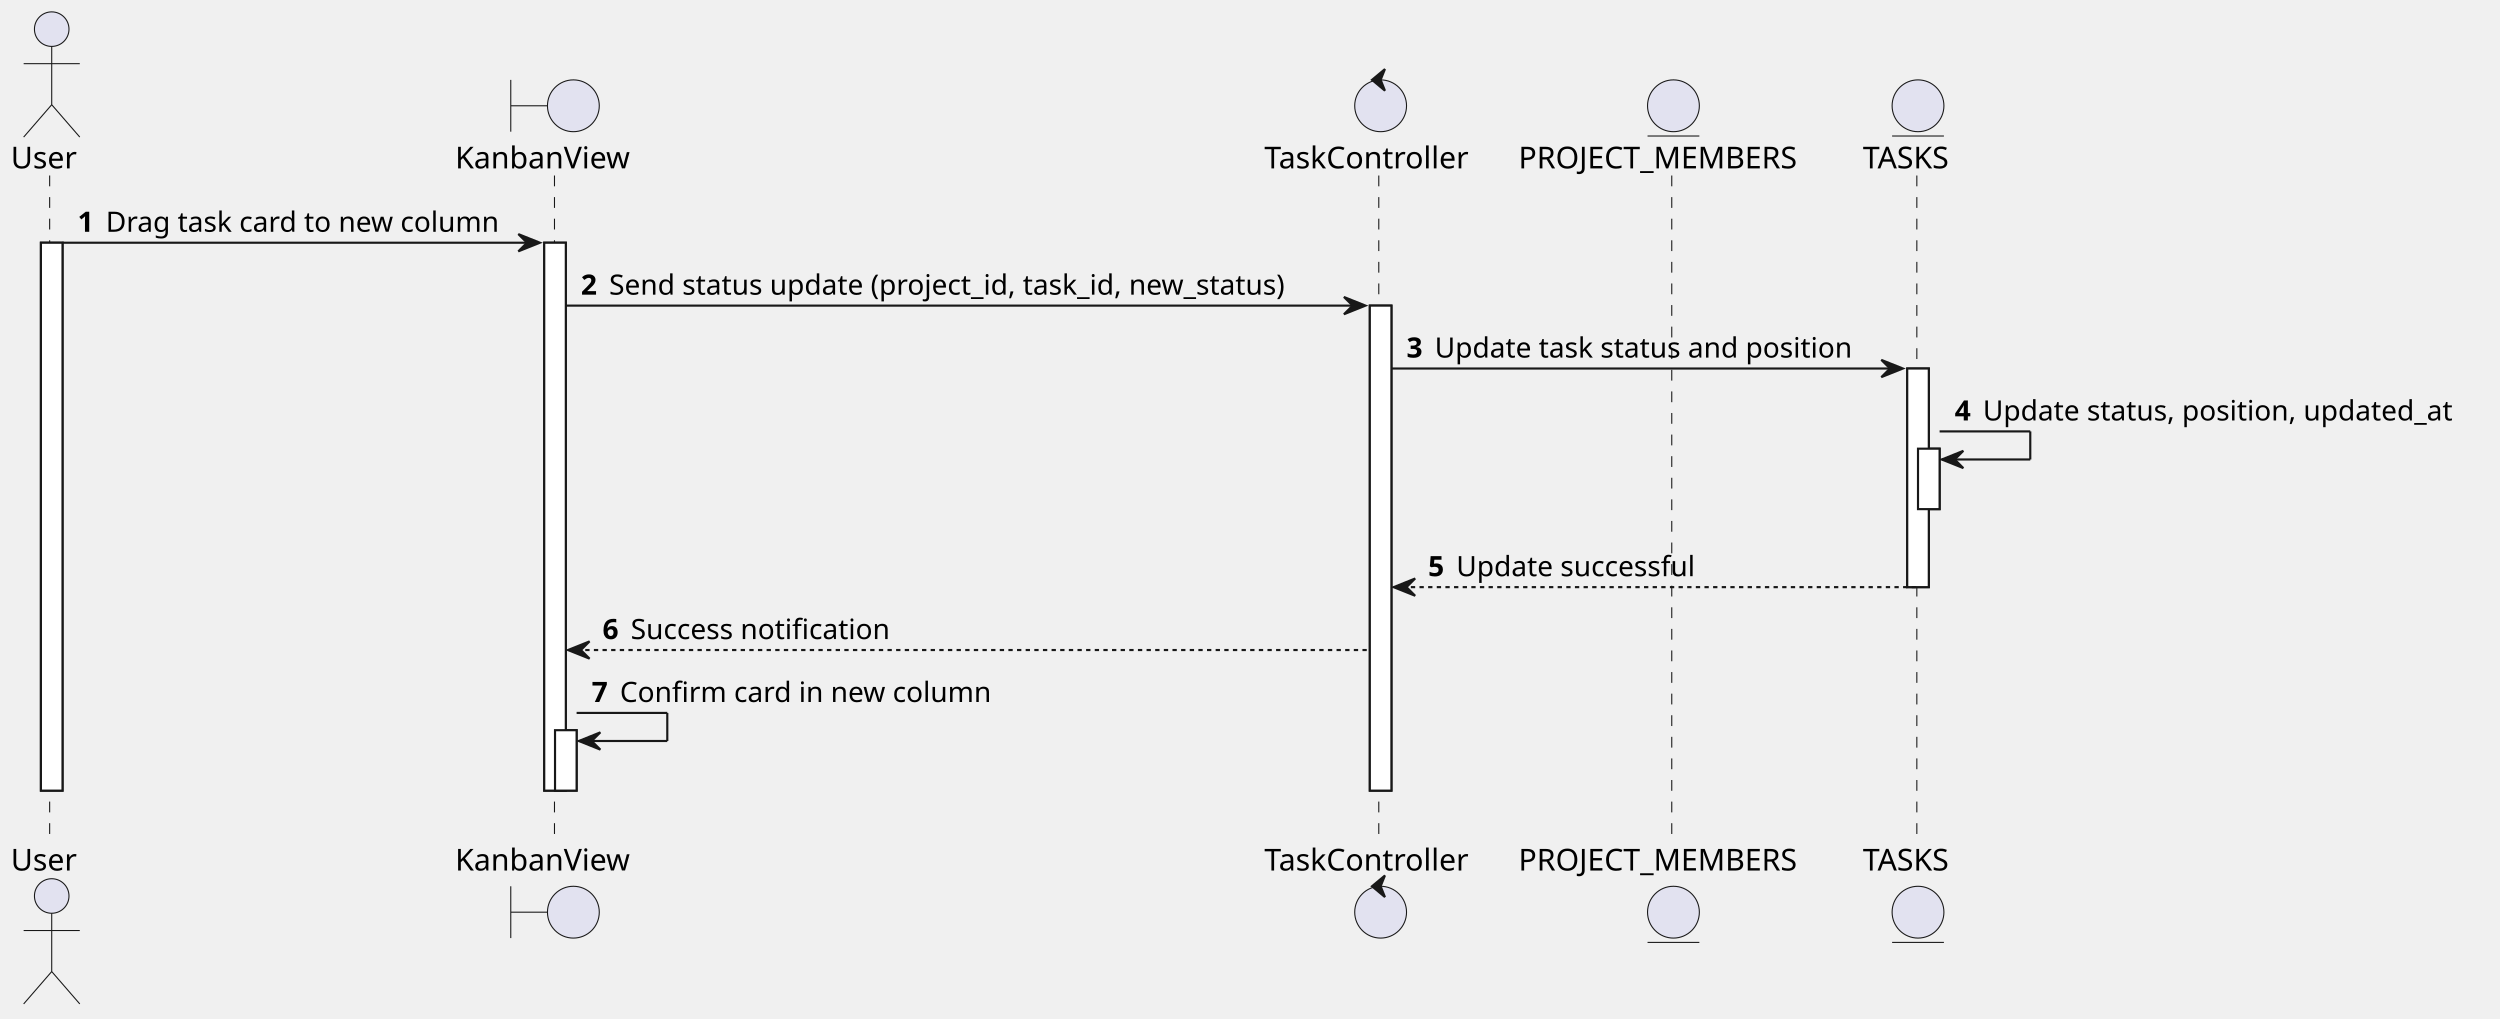
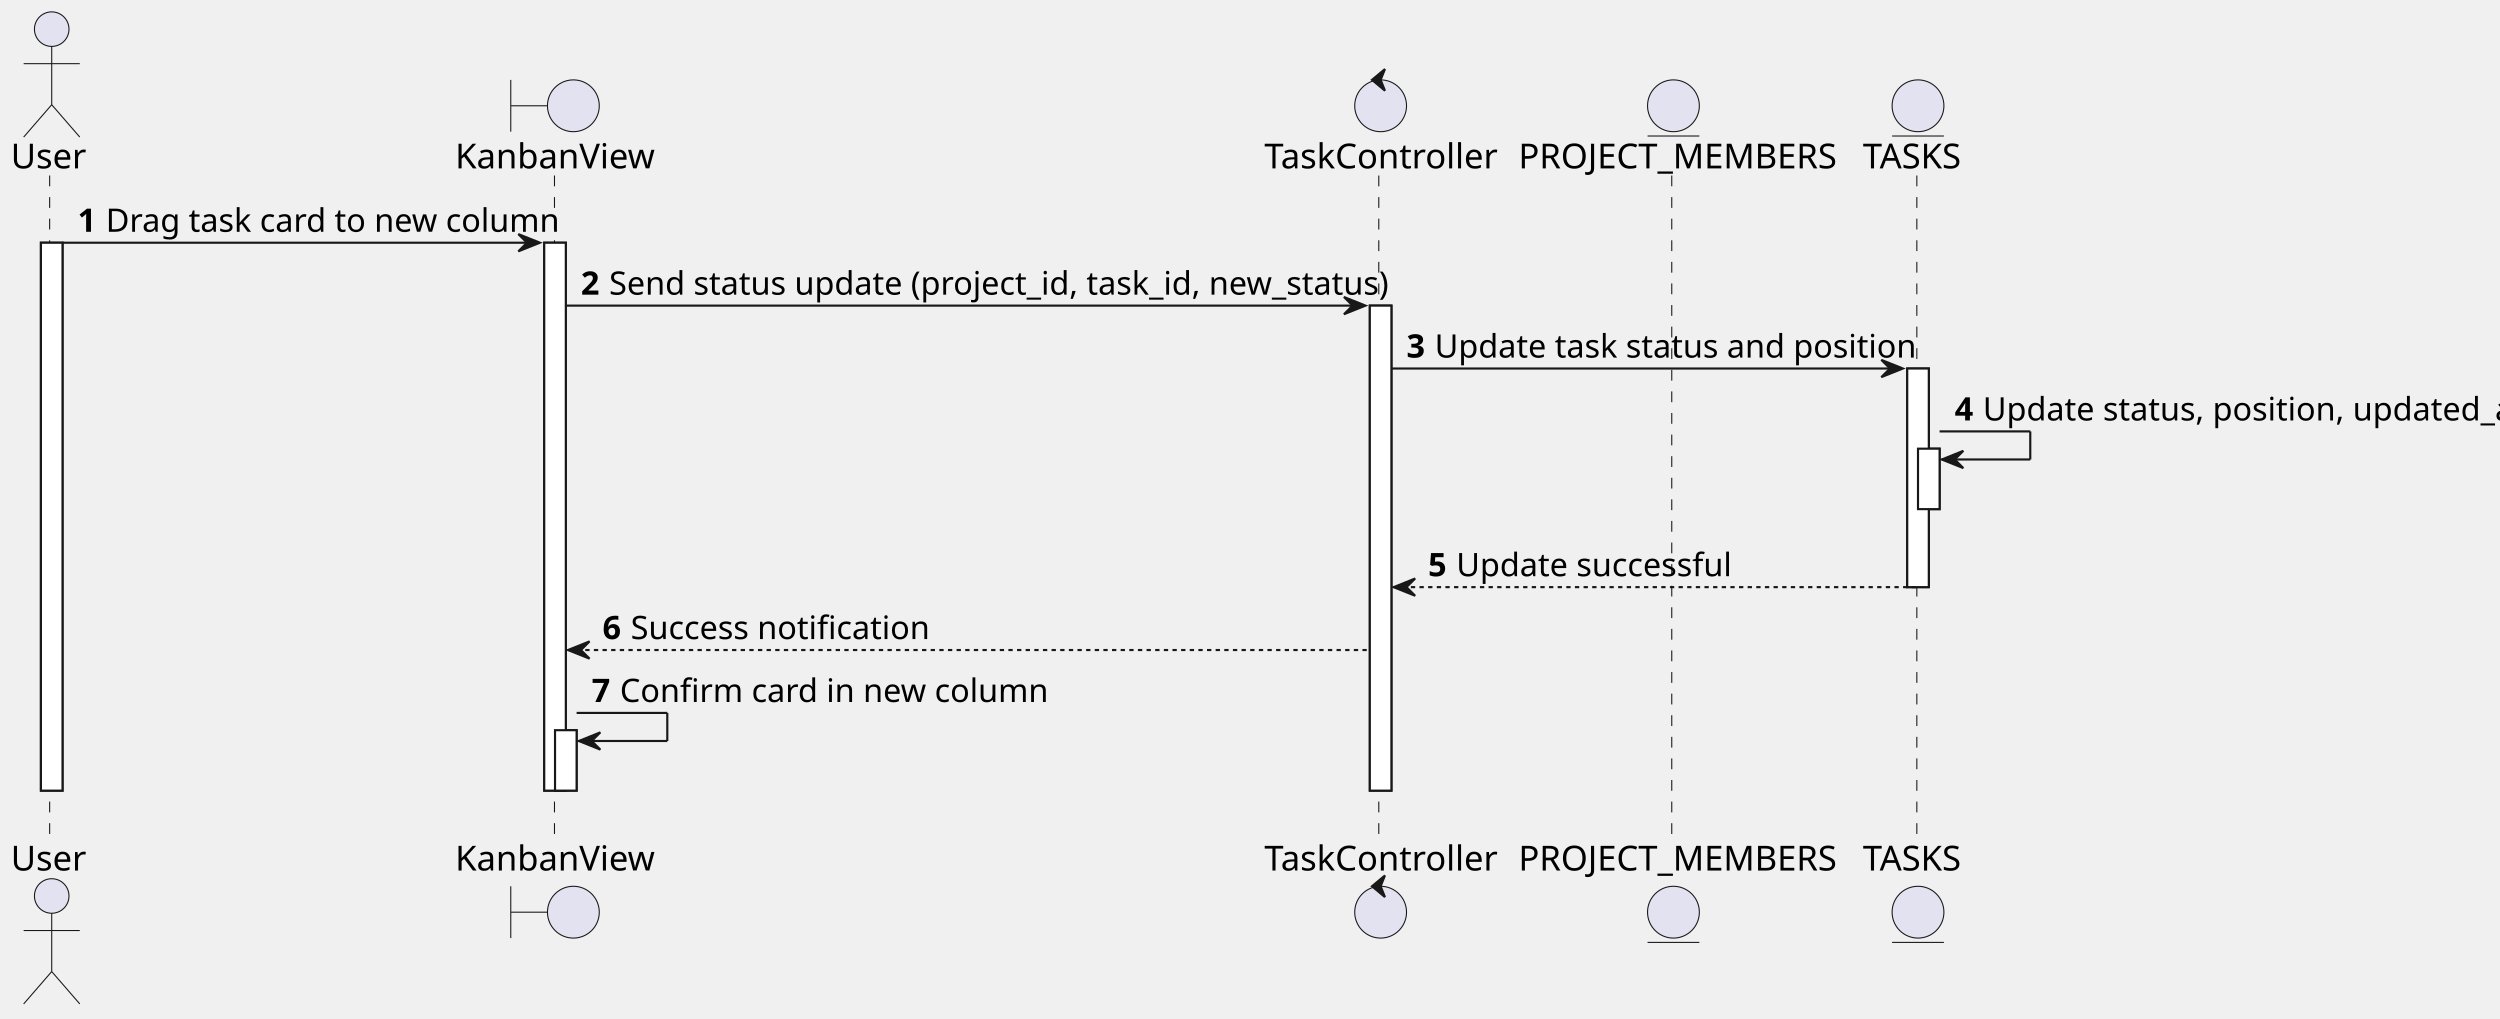
<svg xmlns="http://www.w3.org/2000/svg" contentStyleType="text/css" data-diagram-type="SEQUENCE" height="472px" preserveAspectRatio="none" style="width:1158px;height:472px;background:#FFFFFF;" version="1.1" viewBox="0 0 1158 472" width="1158px" zoomAndPan="magnify">
  <defs />
  <g>
    <g>
      <rect fill="#FFFFFF" height="253.797" style="stroke:#181818;stroke-width:1;" width="10" x="18.955" y="112.43" />
    </g>
    <g>
      <rect fill="#FFFFFF" height="253.797" style="stroke:#181818;stroke-width:1;" width="10" x="252.086" y="112.43" />
    </g>
    <g>
      <rect fill="#FFFFFF" height="28" style="stroke:#181818;stroke-width:1;" width="10" x="257.086" y="338.227" />
    </g>
    <g>
      <rect fill="#FFFFFF" height="224.664" style="stroke:#181818;stroke-width:1;" width="10" x="634.505" y="141.562" />
    </g>
    <g>
      <rect fill="#FFFFFF" height="101.266" style="stroke:#181818;stroke-width:1;" width="10" x="883.421" y="170.695" />
    </g>
    <g>
      <rect fill="#FFFFFF" height="28" style="stroke:#181818;stroke-width:1;" width="10" x="888.421" y="207.828" />
    </g>
    <g class="participant-lifeline" data-entity-uid="part1" data-qualified-name="U" id="part1-lifeline">
      <g>
        <rect fill="#000000" fill-opacity="0" height="309.93" width="8" x="19.955" y="81.297" />
        <line style="stroke:#181818;stroke-width:0.5;stroke-dasharray:5,5;" x1="23" x2="23" y1="81.297" y2="391.227" />
      </g>
    </g>
    <g class="participant-lifeline" data-entity-uid="part2" data-qualified-name="KV" id="part2-lifeline">
      <g>
        <rect fill="#000000" fill-opacity="0" height="309.93" width="8" x="253.086" y="81.297" />
        <line style="stroke:#181818;stroke-width:0.5;stroke-dasharray:5,5;" x1="256.835" x2="256.835" y1="81.297" y2="391.227" />
      </g>
    </g>
    <g class="participant-lifeline" data-entity-uid="part3" data-qualified-name="TC" id="part3-lifeline">
      <g>
        <rect fill="#000000" fill-opacity="0" height="309.93" width="8" x="635.505" y="81.297" />
        <line style="stroke:#181818;stroke-width:0.5;stroke-dasharray:5,5;" x1="638.653" x2="638.653" y1="81.297" y2="391.227" />
      </g>
    </g>
    <g class="participant-lifeline" data-entity-uid="part4" data-qualified-name="PM" id="part4-lifeline">
      <g>
        <rect fill="#000000" fill-opacity="0" height="309.93" width="8" x="771.138" y="81.297" />
        <line style="stroke:#181818;stroke-width:0.5;stroke-dasharray:5,5;" x1="774.358" x2="774.358" y1="81.297" y2="391.227" />
      </g>
    </g>
    <g class="participant-lifeline" data-entity-uid="part5" data-qualified-name="T" id="part5-lifeline">
      <g>
        <rect fill="#000000" fill-opacity="0" height="309.93" width="8" x="884.421" y="81.297" />
        <line style="stroke:#181818;stroke-width:0.5;stroke-dasharray:5,5;" x1="887.879" x2="887.879" y1="81.297" y2="391.227" />
      </g>
    </g>
    <g class="participant participant-head" data-entity-uid="part1" data-qualified-name="U" id="part1-head">
-       <text fill="#000000" font-family="sans-serif" font-size="14" lengthAdjust="spacing" textLength="31.91" x="5" y="77.995">User</text>
+       <text fill="#000000" font-family="sans-serif" font-size="16" lengthAdjust="spacing" textLength="31.91" x="5" y="77.995">User</text>
      <ellipse cx="23.955" cy="13.5" fill="#E2E2F0" rx="8" ry="8" style="stroke:#181818;stroke-width:0.5;" />
      <path d="M23.955,21.5 L23.955,48.5 M10.955,29.5 L36.955,29.5 M23.955,48.5 L10.955,63.5 M23.955,48.5 L36.955,63.5" fill="none" style="stroke:#181818;stroke-width:0.5;" />
    </g>
    <g class="participant participant-tail" data-entity-uid="part1" data-qualified-name="U" id="part1-tail">
-       <text fill="#000000" font-family="sans-serif" font-size="14" lengthAdjust="spacing" textLength="31.91" x="5" y="403.222">User</text>
+       <text fill="#000000" font-family="sans-serif" font-size="16" lengthAdjust="spacing" textLength="31.91" x="5" y="403.222">User</text>
      <ellipse cx="23.955" cy="415.023" fill="#E2E2F0" rx="8" ry="8" style="stroke:#181818;stroke-width:0.5;" />
      <path d="M23.955,423.023 L23.955,450.023 M10.955,431.023 L36.955,431.023 M23.955,450.023 L10.955,465.023 M23.955,450.023 L36.955,465.023" fill="none" style="stroke:#181818;stroke-width:0.5;" />
    </g>
    <g class="participant participant-head" data-entity-uid="part2" data-qualified-name="KV" id="part2-head">
-       <text fill="#000000" font-family="sans-serif" font-size="14" lengthAdjust="spacing" textLength="86.502" x="210.835" y="77.995">KanbanView</text>
+       <text fill="#000000" font-family="sans-serif" font-size="16" lengthAdjust="spacing" textLength="86.502" x="210.835" y="77.995">KanbanView</text>
      <path d="M236.586,37 L236.586,61 M236.586,49 L253.586,49" fill="none" style="stroke:#181818;stroke-width:0.5;" />
      <ellipse cx="265.586" cy="49" fill="#E2E2F0" rx="12" ry="12" style="stroke:#181818;stroke-width:0.5;" />
    </g>
    <g class="participant participant-tail" data-entity-uid="part2" data-qualified-name="KV" id="part2-tail">
-       <text fill="#000000" font-family="sans-serif" font-size="14" lengthAdjust="spacing" textLength="86.502" x="210.835" y="403.222">KanbanView</text>
+       <text fill="#000000" font-family="sans-serif" font-size="16" lengthAdjust="spacing" textLength="86.502" x="210.835" y="403.222">KanbanView</text>
      <path d="M236.586,410.523 L236.586,434.523 M236.586,422.523 L253.586,422.523" fill="none" style="stroke:#181818;stroke-width:0.5;" />
      <ellipse cx="265.586" cy="422.523" fill="#E2E2F0" rx="12" ry="12" style="stroke:#181818;stroke-width:0.5;" />
    </g>
    <g class="participant participant-head" data-entity-uid="part3" data-qualified-name="TC" id="part3-head">
-       <text fill="#000000" font-family="sans-serif" font-size="14" lengthAdjust="spacing" textLength="101.705" x="585.653" y="77.995">TaskController</text>
+       <text fill="#000000" font-family="sans-serif" font-size="16" lengthAdjust="spacing" textLength="101.705" x="585.653" y="77.995">TaskController</text>
      <ellipse cx="639.505" cy="49" fill="#E2E2F0" rx="12" ry="12" style="stroke:#181818;stroke-width:0.5;" />
      <polygon fill="#181818" points="635.505,37,641.505,32,639.505,37,641.505,42,635.505,37" style="stroke:#181818;stroke-width:1;" />
    </g>
    <g class="participant participant-tail" data-entity-uid="part3" data-qualified-name="TC" id="part3-tail">
-       <text fill="#000000" font-family="sans-serif" font-size="14" lengthAdjust="spacing" textLength="101.705" x="585.653" y="403.222">TaskController</text>
+       <text fill="#000000" font-family="sans-serif" font-size="16" lengthAdjust="spacing" textLength="101.705" x="585.653" y="403.222">TaskController</text>
      <ellipse cx="639.505" cy="422.523" fill="#E2E2F0" rx="12" ry="12" style="stroke:#181818;stroke-width:0.5;" />
      <polygon fill="#181818" points="635.505,410.523,641.505,405.523,639.505,410.523,641.505,415.523,635.505,410.523" style="stroke:#181818;stroke-width:1;" />
    </g>
    <g class="participant participant-head" data-entity-uid="part4" data-qualified-name="PM" id="part4-head">
-       <text fill="#000000" font-family="sans-serif" font-size="14" lengthAdjust="spacing" textLength="137.56" x="703.358" y="77.995">PROJECT_MEMBERS</text>
+       <text fill="#000000" font-family="sans-serif" font-size="16" lengthAdjust="spacing" textLength="137.56" x="703.358" y="77.995">PROJECT_MEMBERS</text>
      <ellipse cx="775.138" cy="49" fill="#E2E2F0" rx="12" ry="12" style="stroke:#181818;stroke-width:0.5;" />
      <line style="stroke:#181818;stroke-width:0.5;" x1="763.138" x2="787.138" y1="63" y2="63" />
    </g>
    <g class="participant participant-tail" data-entity-uid="part4" data-qualified-name="PM" id="part4-tail">
-       <text fill="#000000" font-family="sans-serif" font-size="14" lengthAdjust="spacing" textLength="137.56" x="703.358" y="403.222">PROJECT_MEMBERS</text>
+       <text fill="#000000" font-family="sans-serif" font-size="16" lengthAdjust="spacing" textLength="137.56" x="703.358" y="403.222">PROJECT_MEMBERS</text>
      <ellipse cx="775.138" cy="422.523" fill="#E2E2F0" rx="12" ry="12" style="stroke:#181818;stroke-width:0.5;" />
      <line style="stroke:#181818;stroke-width:0.5;" x1="763.138" x2="787.138" y1="436.523" y2="436.523" />
    </g>
    <g class="participant participant-head" data-entity-uid="part5" data-qualified-name="T" id="part5-head">
-       <text fill="#000000" font-family="sans-serif" font-size="14" lengthAdjust="spacing" textLength="45.083" x="862.879" y="77.995">TASKS</text>
+       <text fill="#000000" font-family="sans-serif" font-size="16" lengthAdjust="spacing" textLength="45.083" x="862.879" y="77.995">TASKS</text>
      <ellipse cx="888.421" cy="49" fill="#E2E2F0" rx="12" ry="12" style="stroke:#181818;stroke-width:0.5;" />
      <line style="stroke:#181818;stroke-width:0.5;" x1="876.421" x2="900.421" y1="63" y2="63" />
    </g>
    <g class="participant participant-tail" data-entity-uid="part5" data-qualified-name="T" id="part5-tail">
-       <text fill="#000000" font-family="sans-serif" font-size="14" lengthAdjust="spacing" textLength="45.083" x="862.879" y="403.222">TASKS</text>
+       <text fill="#000000" font-family="sans-serif" font-size="16" lengthAdjust="spacing" textLength="45.083" x="862.879" y="403.222">TASKS</text>
      <ellipse cx="888.421" cy="422.523" fill="#E2E2F0" rx="12" ry="12" style="stroke:#181818;stroke-width:0.5;" />
      <line style="stroke:#181818;stroke-width:0.5;" x1="876.421" x2="900.421" y1="436.523" y2="436.523" />
    </g>
    <g>
      <rect fill="#FFFFFF" height="253.797" style="stroke:#181818;stroke-width:1;" width="10" x="18.955" y="112.43" />
    </g>
    <g>
      <rect fill="#FFFFFF" height="253.797" style="stroke:#181818;stroke-width:1;" width="10" x="252.086" y="112.43" />
    </g>
    <g>
      <rect fill="#FFFFFF" height="28" style="stroke:#181818;stroke-width:1;" width="10" x="257.086" y="338.227" />
    </g>
    <g>
      <rect fill="#FFFFFF" height="224.664" style="stroke:#181818;stroke-width:1;" width="10" x="634.505" y="141.562" />
    </g>
    <g>
      <rect fill="#FFFFFF" height="101.266" style="stroke:#181818;stroke-width:1;" width="10" x="883.421" y="170.695" />
    </g>
    <g>
      <rect fill="#FFFFFF" height="28" style="stroke:#181818;stroke-width:1;" width="10" x="888.421" y="207.828" />
    </g>
    <g class="message" data-entity-1="part1" data-entity-2="part2" id="msg1">
      <polygon fill="#181818" points="240.086,108.43,250.086,112.43,240.086,116.43,244.086,112.43" style="stroke:#181818;stroke-width:1;" />
      <line style="stroke:#181818;stroke-width:1;" x1="28.955" x2="246.086" y1="112.43" y2="112.43" />
-       <text fill="#000000" font-family="sans-serif" font-size="13" font-weight="bold" lengthAdjust="spacing" textLength="9.045" x="35.955" y="107.364">1</text>
-       <text fill="#000000" font-family="sans-serif" font-size="13" lengthAdjust="spacing" textLength="196.085" x="49.001" y="107.364">Drag task card to new column</text>
+       <text fill="#000000" font-family="sans-serif" font-size="15" font-weight="bold" lengthAdjust="spacing" textLength="9.045" x="35.955" y="107.364">1</text>
+       <text fill="#000000" font-family="sans-serif" font-size="15" lengthAdjust="spacing" textLength="196.085" x="49.001" y="107.364">Drag task card to new column</text>
    </g>
    <g class="message" data-entity-1="part2" data-entity-2="part3" id="msg2">
      <polygon fill="#181818" points="622.505,137.562,632.505,141.562,622.505,145.562,626.505,141.562" style="stroke:#181818;stroke-width:1;" />
      <line style="stroke:#181818;stroke-width:1;" x1="262.086" x2="628.505" y1="141.562" y2="141.562" />
-       <text fill="#000000" font-family="sans-serif" font-size="13" font-weight="bold" lengthAdjust="spacing" textLength="9.045" x="269.086" y="136.497">2</text>
-       <text fill="#000000" font-family="sans-serif" font-size="13" lengthAdjust="spacing" textLength="340.374" x="282.131" y="136.497">Send status update (project_id, task_id, new_status)</text>
+       <text fill="#000000" font-family="sans-serif" font-size="15" font-weight="bold" lengthAdjust="spacing" textLength="9.045" x="269.086" y="136.497">2</text>
+       <text fill="#000000" font-family="sans-serif" font-size="15" lengthAdjust="spacing" textLength="340.374" x="282.131" y="136.497">Send status update (project_id, task_id, new_status)</text>
    </g>
    <g class="message" data-entity-1="part3" data-entity-2="part5" id="msg3">
      <polygon fill="#181818" points="871.421,166.695,881.421,170.695,871.421,174.695,875.421,170.695" style="stroke:#181818;stroke-width:1;" />
      <line style="stroke:#181818;stroke-width:1;" x1="644.505" x2="877.421" y1="170.695" y2="170.695" />
-       <text fill="#000000" font-family="sans-serif" font-size="13" font-weight="bold" lengthAdjust="spacing" textLength="9.045" x="651.505" y="165.629">3</text>
-       <text fill="#000000" font-family="sans-serif" font-size="13" lengthAdjust="spacing" textLength="206.87" x="664.551" y="165.629">Update task status and position</text>
+       <text fill="#000000" font-family="sans-serif" font-size="15" font-weight="bold" lengthAdjust="spacing" textLength="9.045" x="651.505" y="165.629">3</text>
+       <text fill="#000000" font-family="sans-serif" font-size="15" lengthAdjust="spacing" textLength="206.87" x="664.551" y="165.629">Update task status and position</text>
    </g>
    <g class="message" data-entity-1="part5" data-entity-2="part5" id="msg4">
      <line style="stroke:#181818;stroke-width:1;" x1="898.421" x2="940.421" y1="199.828" y2="199.828" />
      <line style="stroke:#181818;stroke-width:1;" x1="940.421" x2="940.421" y1="199.828" y2="212.828" />
      <line style="stroke:#181818;stroke-width:1;" x1="899.421" x2="940.421" y1="212.828" y2="212.828" />
      <polygon fill="#181818" points="909.421,208.828,899.421,212.828,909.421,216.828,905.421,212.828" style="stroke:#181818;stroke-width:1;" />
-       <text fill="#000000" font-family="sans-serif" font-size="13" font-weight="bold" lengthAdjust="spacing" textLength="9.045" x="905.421" y="194.762">4</text>
-       <text fill="#000000" font-family="sans-serif" font-size="13" lengthAdjust="spacing" textLength="232.8" x="918.466" y="194.762">Update status, position, updated_at</text>
+       <text fill="#000000" font-family="sans-serif" font-size="15" font-weight="bold" lengthAdjust="spacing" textLength="9.045" x="905.421" y="194.762">4</text>
+       <text fill="#000000" font-family="sans-serif" font-size="15" lengthAdjust="spacing" textLength="232.8" x="918.466" y="194.762">Update status, position, updated_at</text>
    </g>
    <g class="message" data-entity-1="part5" data-entity-2="part3" id="msg5">
      <polygon fill="#181818" points="655.505,267.961,645.505,271.961,655.505,275.961,651.505,271.961" style="stroke:#181818;stroke-width:1;" />
      <line style="stroke:#181818;stroke-width:1;stroke-dasharray:2,2;" x1="649.505" x2="887.421" y1="271.961" y2="271.961" />
-       <text fill="#000000" font-family="sans-serif" font-size="13" font-weight="bold" lengthAdjust="spacing" textLength="9.045" x="661.505" y="266.895">5</text>
-       <text fill="#000000" font-family="sans-serif" font-size="13" lengthAdjust="spacing" textLength="118.492" x="674.551" y="266.895">Update successful</text>
+       <text fill="#000000" font-family="sans-serif" font-size="15" font-weight="bold" lengthAdjust="spacing" textLength="9.045" x="661.505" y="266.895">5</text>
+       <text fill="#000000" font-family="sans-serif" font-size="15" lengthAdjust="spacing" textLength="118.492" x="674.551" y="266.895">Update successful</text>
    </g>
    <g class="message" data-entity-1="part3" data-entity-2="part2" id="msg6">
      <polygon fill="#181818" points="273.086,297.094,263.086,301.094,273.086,305.094,269.086,301.094" style="stroke:#181818;stroke-width:1;" />
      <line style="stroke:#181818;stroke-width:1;stroke-dasharray:2,2;" x1="267.086" x2="633.505" y1="301.094" y2="301.094" />
-       <text fill="#000000" font-family="sans-serif" font-size="13" font-weight="bold" lengthAdjust="spacing" textLength="9.045" x="279.086" y="296.028">6</text>
-       <text fill="#000000" font-family="sans-serif" font-size="13" lengthAdjust="spacing" textLength="129.568" x="292.131" y="296.028">Success notification</text>
+       <text fill="#000000" font-family="sans-serif" font-size="15" font-weight="bold" lengthAdjust="spacing" textLength="9.045" x="279.086" y="296.028">6</text>
+       <text fill="#000000" font-family="sans-serif" font-size="15" lengthAdjust="spacing" textLength="129.568" x="292.131" y="296.028">Success notification</text>
    </g>
    <g class="message" data-entity-1="part2" data-entity-2="part2" id="msg7">
      <line style="stroke:#181818;stroke-width:1;" x1="267.086" x2="309.086" y1="330.227" y2="330.227" />
      <line style="stroke:#181818;stroke-width:1;" x1="309.086" x2="309.086" y1="330.227" y2="343.227" />
      <line style="stroke:#181818;stroke-width:1;" x1="268.086" x2="309.086" y1="343.227" y2="343.227" />
      <polygon fill="#181818" points="278.086,339.227,268.086,343.227,278.086,347.227,274.086,343.227" style="stroke:#181818;stroke-width:1;" />
-       <text fill="#000000" font-family="sans-serif" font-size="13" font-weight="bold" lengthAdjust="spacing" textLength="9.045" x="274.086" y="325.161">7</text>
-       <text fill="#000000" font-family="sans-serif" font-size="13" lengthAdjust="spacing" textLength="183.282" x="287.131" y="325.161">Confirm card in new column</text>
+       <text fill="#000000" font-family="sans-serif" font-size="15" font-weight="bold" lengthAdjust="spacing" textLength="9.045" x="274.086" y="325.161">7</text>
+       <text fill="#000000" font-family="sans-serif" font-size="15" lengthAdjust="spacing" textLength="183.282" x="287.131" y="325.161">Confirm card in new column</text>
    </g>
  </g>
</svg>
